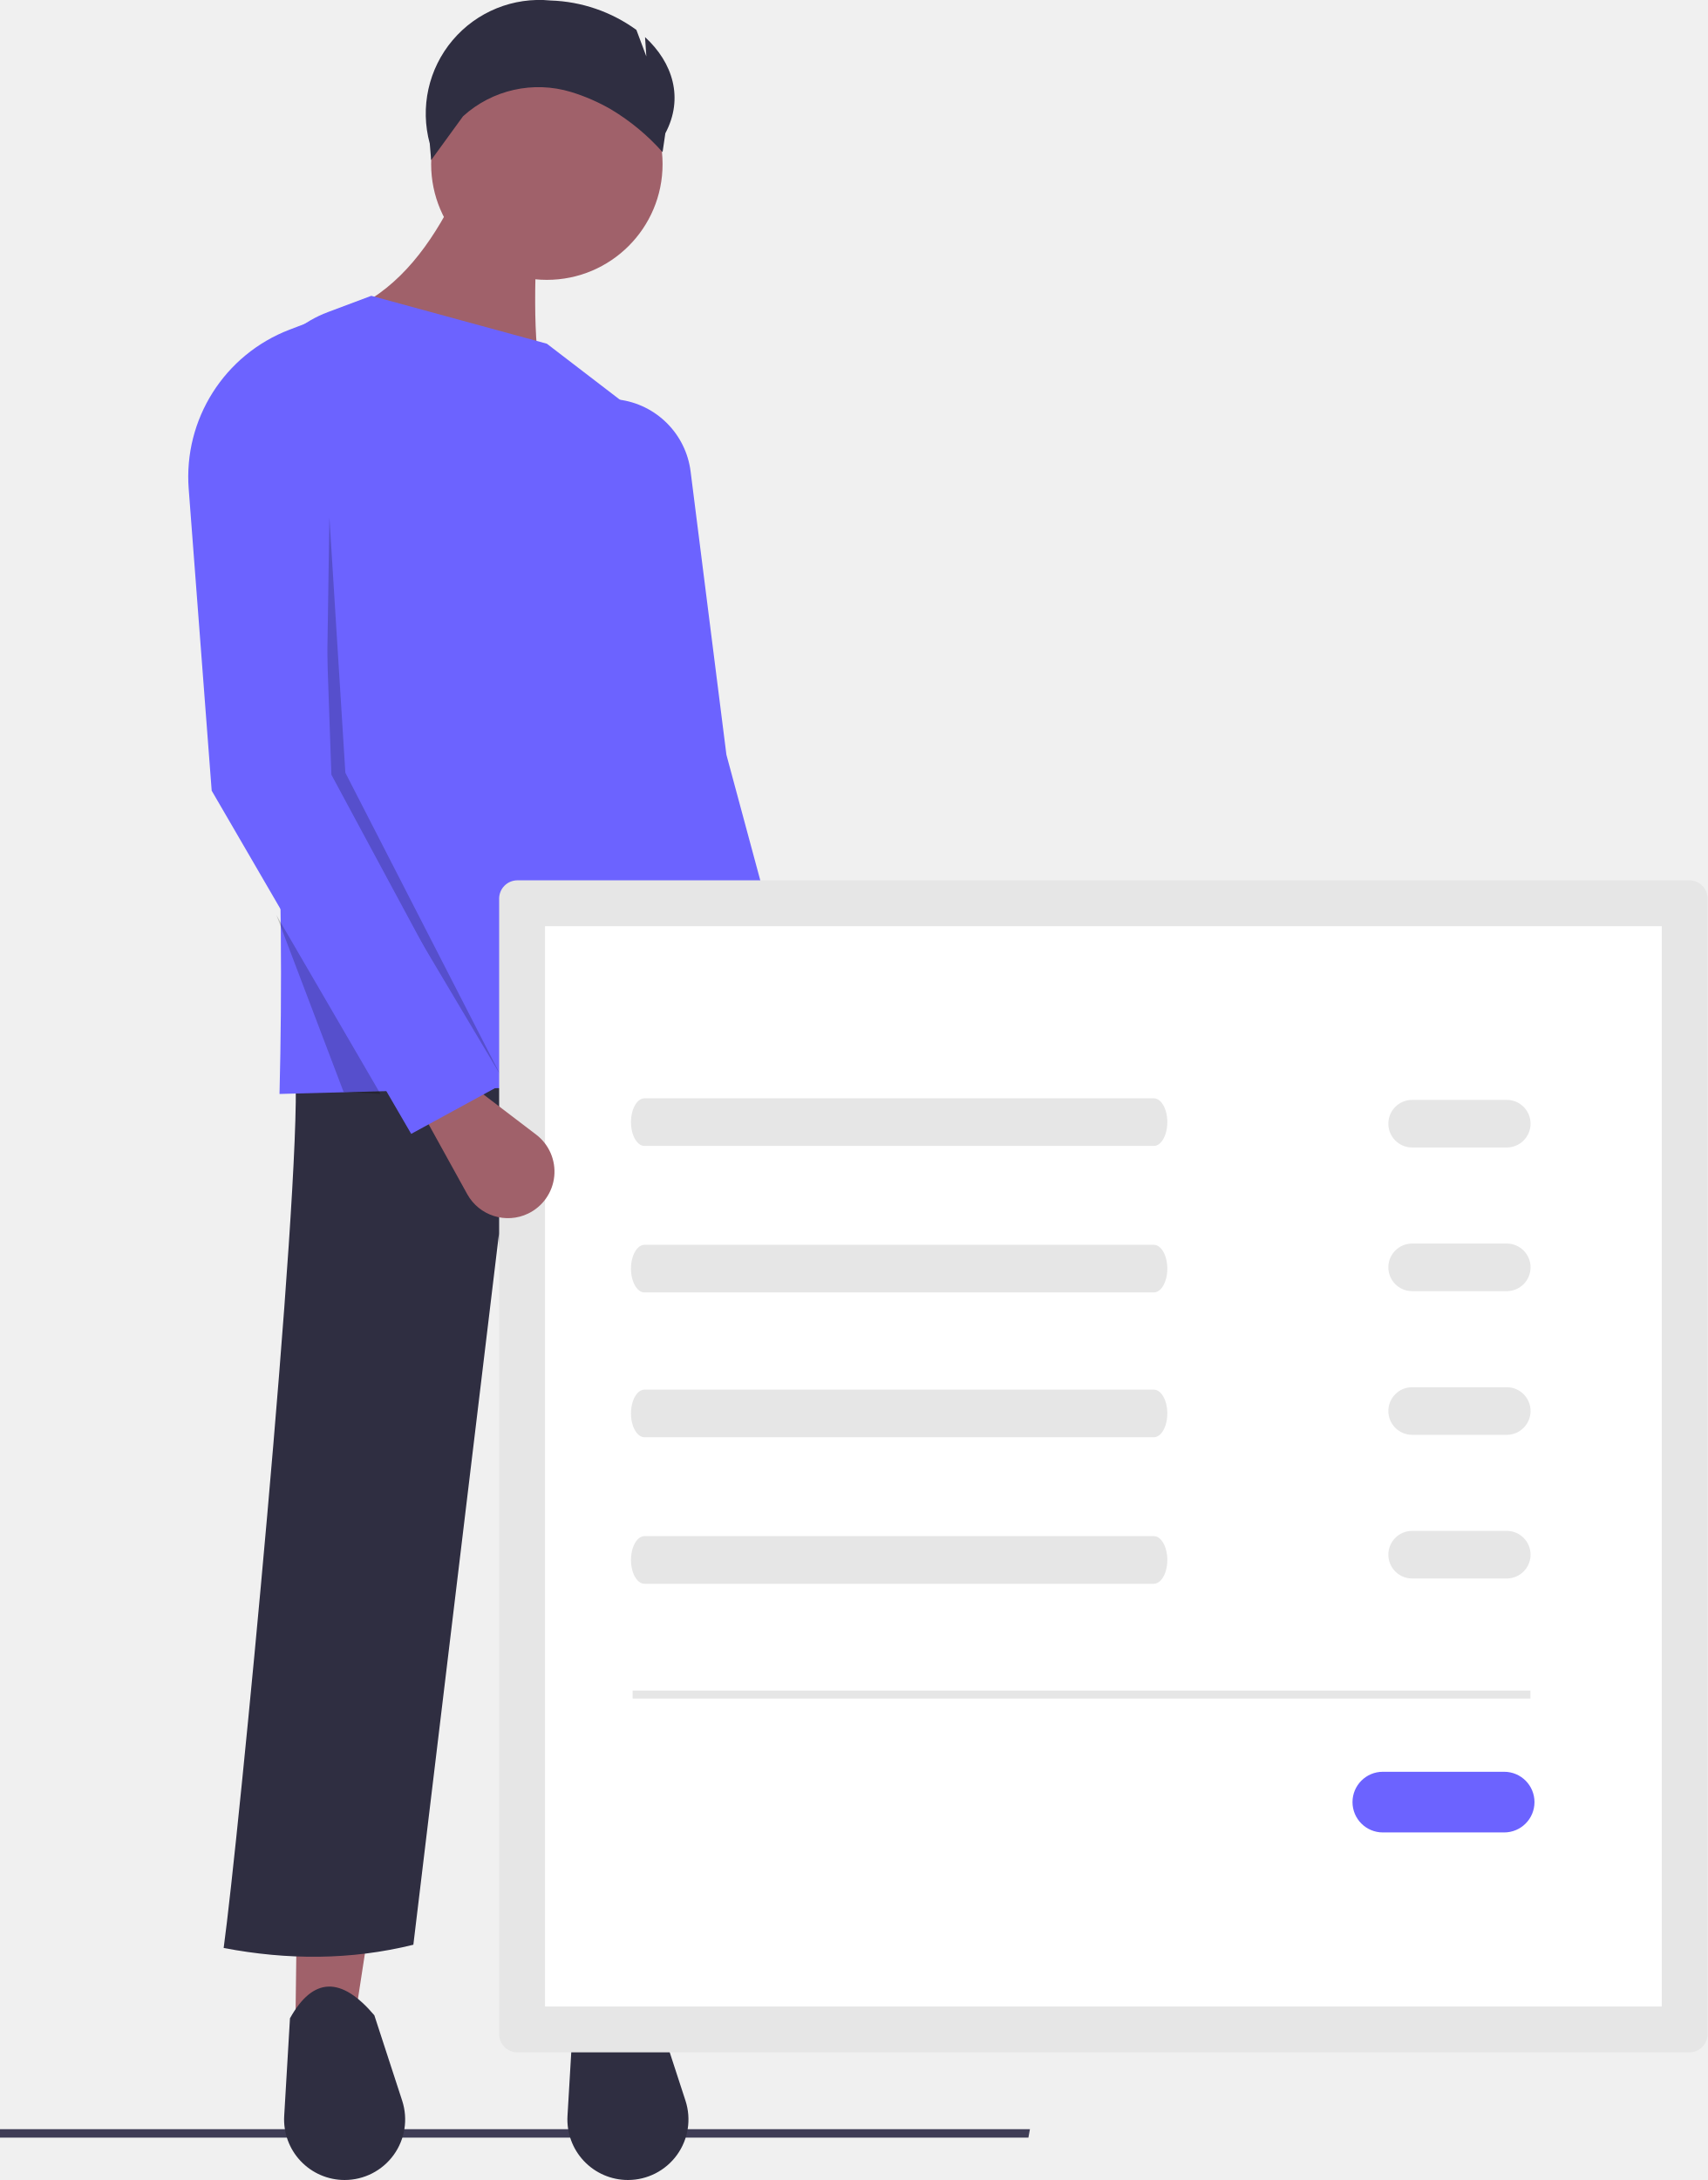
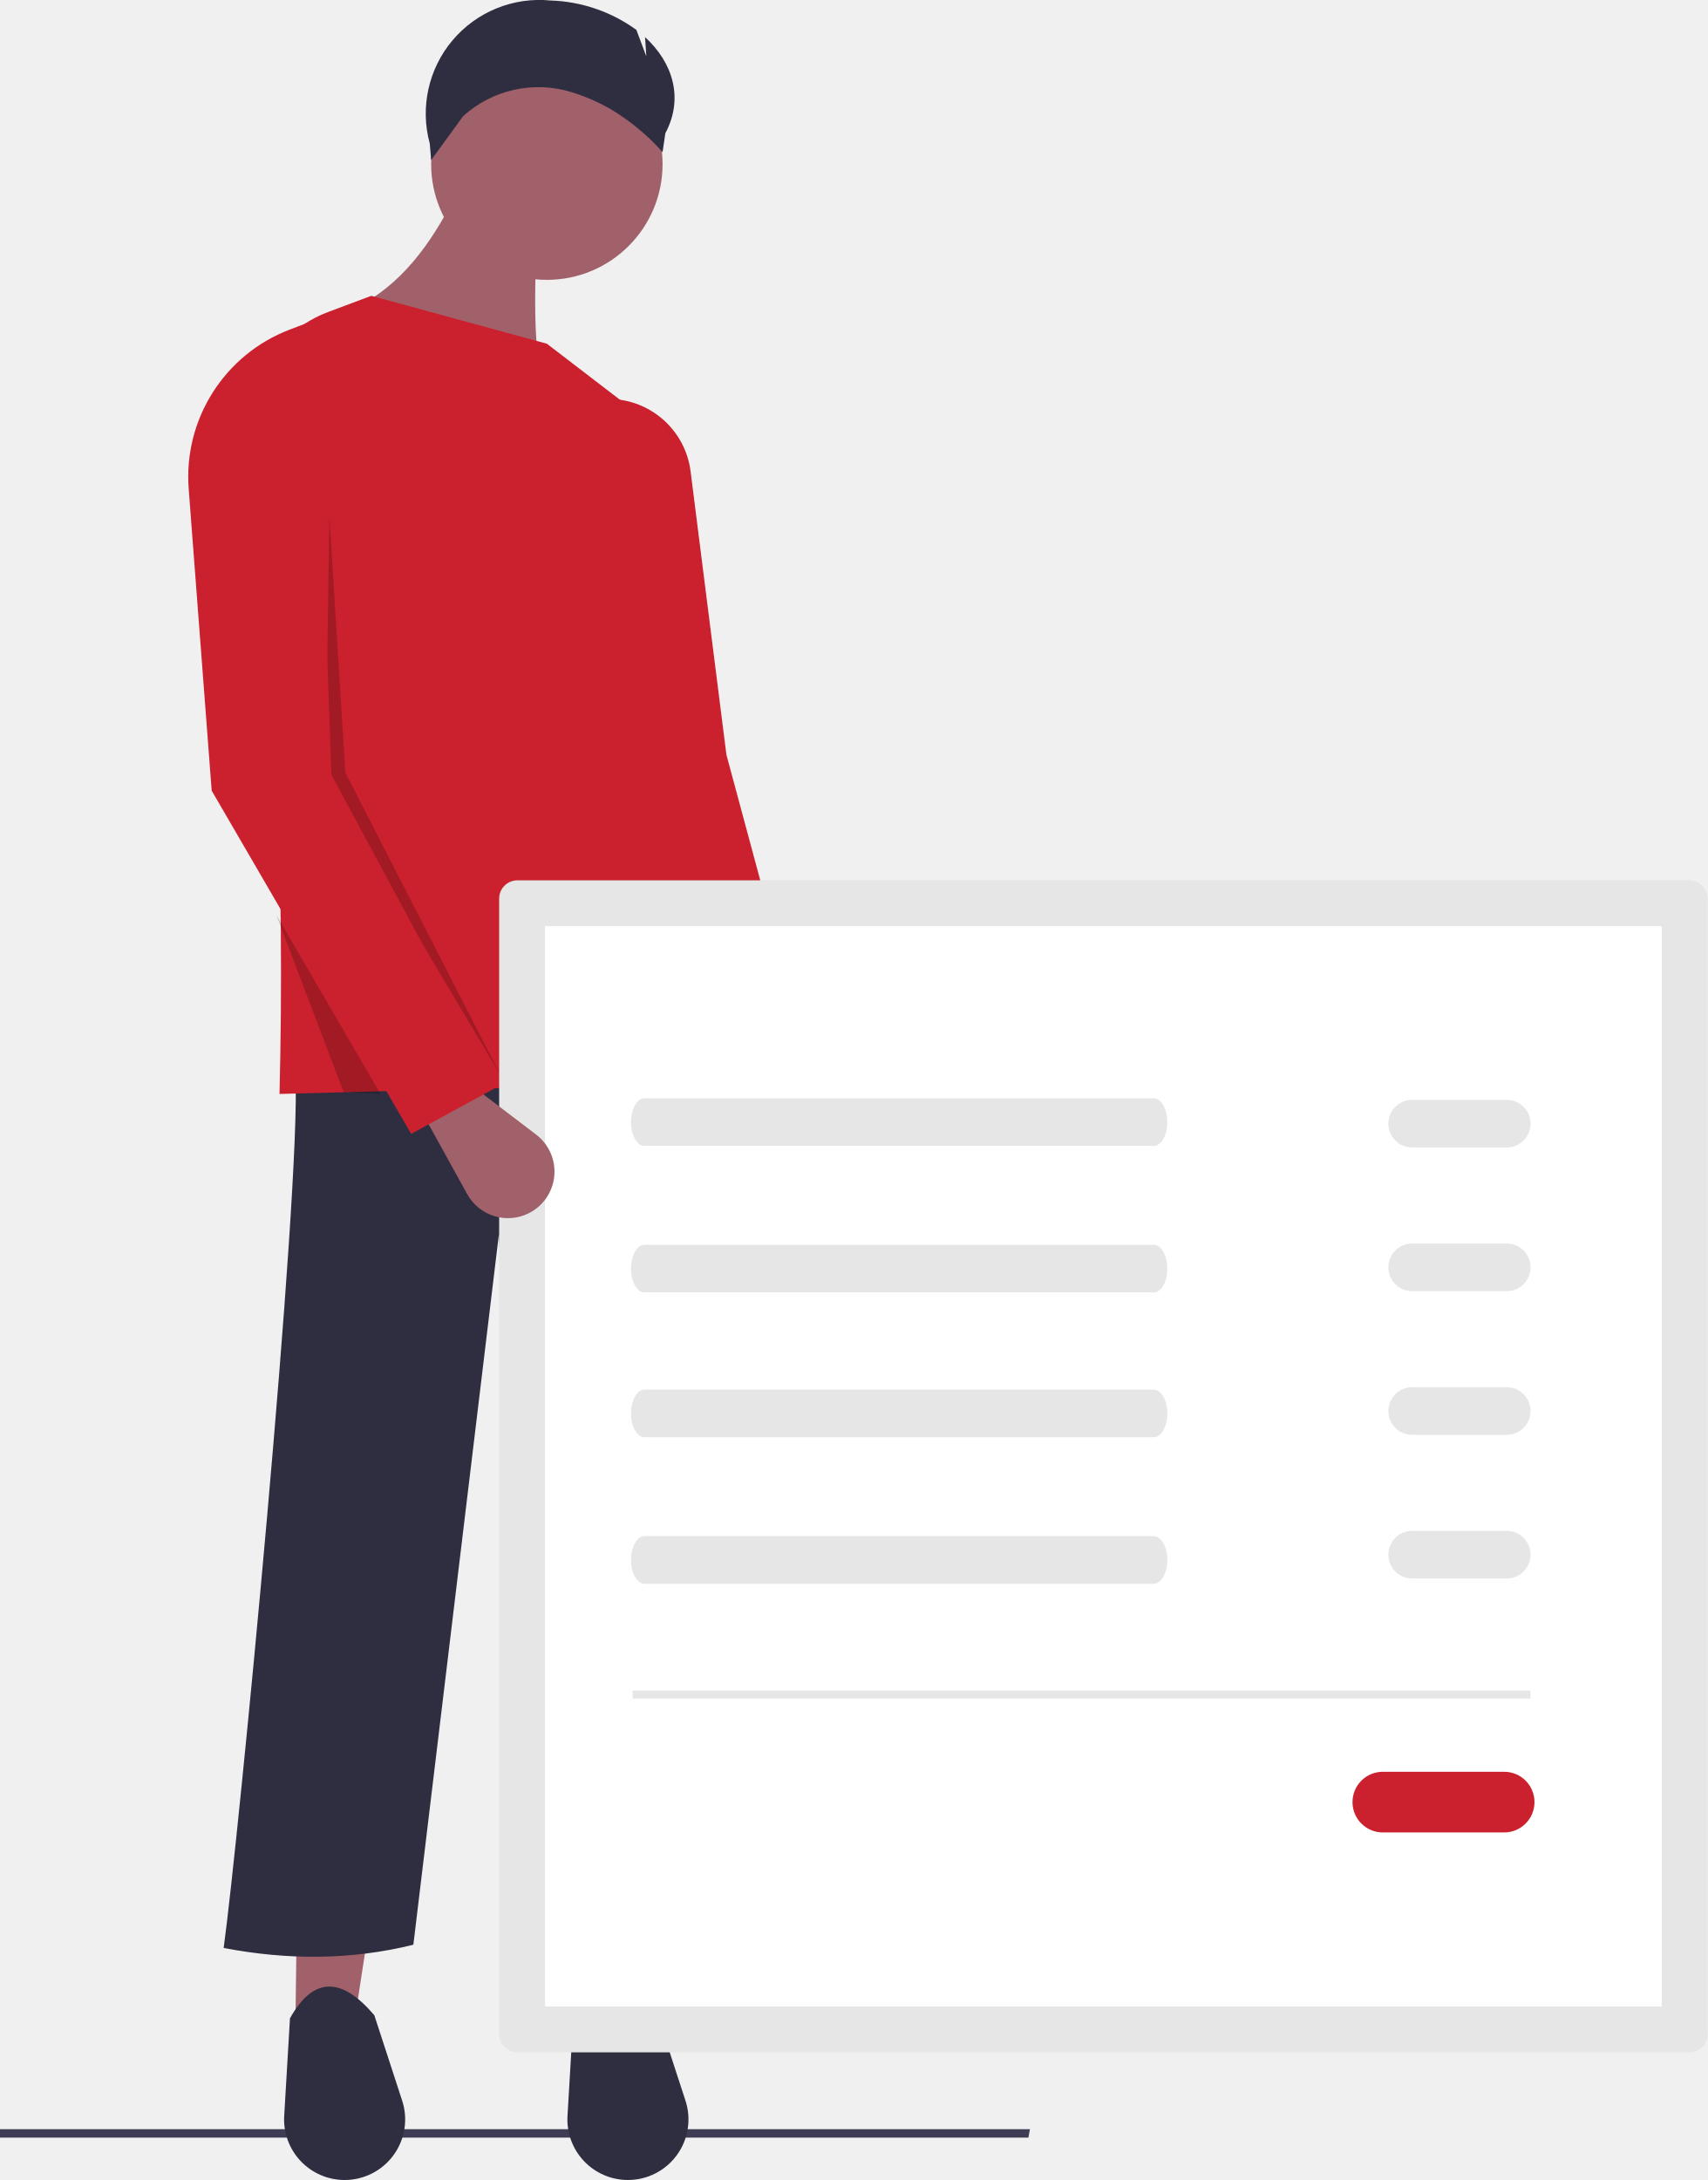
<svg xmlns="http://www.w3.org/2000/svg" id="fa31da1d-917f-4e54-b738-e4bf96d4c31c" data-name="Layer 1" width="427.965" height="546.269" viewBox="0 0 427.965 546.269">
  <polygon points="257.738 535.649 0 535.649 0 533.543 258.12 533.543 257.738 535.649" fill="#3f3d56" />
  <polygon points="89.053 505.128 74.053 506.128 76.053 349.128 113.053 349.128 89.053 505.128" fill="#a0616a" />
  <polygon points="161.053 505.128 146.053 506.128 148.053 349.128 171.983 349.134 161.053 505.128" fill="#a0616a" />
  <path d="M563.07,664.993c-15.702,7.161-30.46,6.796-44.508.761l-7.492-179.761L489.612,664.181c-15.691,3.882-31.55,3.865-47.541.813,3.683-26.693,19.406-189.195,18-219l105-5Z" transform="translate(-386.0175 -176.8657)" fill="#2f2e41" />
  <path d="M472.388,723.134h0a15.171,15.171,0,0,1-15.145-16.068l1.447-24.451c5.827-10.448,12.9-10.49,21.143-.755l6.978,21.399A15.171,15.171,0,0,1,472.388,723.134Z" transform="translate(-386.0175 -176.8657)" fill="#2f2e41" />
  <path d="M543.388,723.134h0a15.171,15.171,0,0,1-15.145-16.068l1.447-24.451c5.827-10.448,12.9-10.49,21.143-.755l6.978,21.399A15.171,15.171,0,0,1,543.388,723.134Z" transform="translate(-386.0175 -176.8657)" fill="#2f2e41" />
  <circle cx="137.053" cy="41.128" r="29" fill="#a0616a" />
  <path d="M522.07,272.993l-47-19c11.248-5.513,18.885-15.759,25-28h21C520.069,244.671,519.262,262.909,522.07,272.993Z" transform="translate(-386.0175 -176.8657)" fill="#a0616a" />
-   <path d="M568.07,447.993l-112,3c1.364-53.779-1.029-109.116-6.643-165.789a29.127,29.127,0,0,1,18.767-30.132l10.876-4.079,44,12,20.766,15.921a21.257,21.257,0,0,1,8.244,18.348C548.937,343.173,555.956,394.281,568.07,447.993Z" transform="translate(-386.0175 -176.8657)" fill="#6c63ff" />
+   <path d="M568.07,447.993l-112,3c1.364-53.779-1.029-109.116-6.643-165.789a29.127,29.127,0,0,1,18.767-30.132l10.876-4.079,44,12,20.766,15.921a21.257,21.257,0,0,1,8.244,18.348C548.937,343.173,555.956,394.281,568.07,447.993Z" transform="translate(-386.0175 -176.8657)" fill="#cb202d" />
  <path d="M580.558,485.87h0a11.662,11.662,0,0,1-12.266-10.355l-2.476-22.292,13.231-3.686,10.925,18.841A11.662,11.662,0,0,1,580.558,485.87Z" transform="translate(-386.0175 -176.8657)" fill="#a0616a" />
-   <path d="M592.07,454.993l-26,1-20-80-5-99h0a20.762,20.762,0,0,1,18.023,17.997l8.977,71.003Z" transform="translate(-386.0175 -176.8657)" fill="#6c63ff" />
+   <path d="M592.07,454.993l-26,1-20-80-5-99h0a20.762,20.762,0,0,1,18.023,17.997l8.977,71.003Z" transform="translate(-386.0175 -176.8657)" fill="#cb202d" />
  <polygon points="82.553 129.628 81.553 195.628 125.553 269.628 86.553 193.628 82.553 129.628" opacity="0.2" />
  <polygon points="69.277 229.313 95.356 274.128 86.114 273.628 69.277 229.313" opacity="0.2" />
  <path d="M515.701,397.458a4.594,4.594,0,0,0-4.589,4.589V686.563a4.594,4.594,0,0,0,4.589,4.589H809.394a4.594,4.594,0,0,0,4.589-4.589V402.047a4.594,4.594,0,0,0-4.589-4.589Z" transform="translate(-386.0175 -176.8657)" fill="#e6e6e6" />
  <path d="M522.612,679.652H802.482V408.958H522.612Z" transform="translate(-386.0175 -176.8657)" fill="#fff" />
  <path d="M547.539,452.083c-1.867,0-3.386,2.676-3.386,5.966s1.519,5.966,3.386,5.966H675.184c1.867,0,3.386-2.676,3.386-5.966s-1.519-5.966-3.386-5.966Z" transform="translate(-386.0175 -176.8657)" fill="#e6e6e6" />
  <path d="M547.539,488.795c-1.867,0-3.386,2.676-3.386,5.966s1.519,5.966,3.386,5.966H675.184c1.867,0,3.386-2.676,3.386-5.966s-1.519-5.966-3.386-5.966Z" transform="translate(-386.0175 -176.8657)" fill="#e6e6e6" />
  <path d="M547.539,525.083c-1.867,0-3.386,2.676-3.386,5.966s1.519,5.966,3.386,5.966H675.184c1.867,0,3.386-2.676,3.386-5.966s-1.519-5.966-3.386-5.966Z" transform="translate(-386.0175 -176.8657)" fill="#e6e6e6" />
  <path d="M547.539,561.795c-1.867,0-3.386,2.676-3.386,5.966s1.519,5.966,3.386,5.966H675.184c1.867,0,3.386-2.676,3.386-5.966s-1.519-5.966-3.386-5.966Z" transform="translate(-386.0175 -176.8657)" fill="#e6e6e6" />
  <path d="M739.852,452.476a5.966,5.966,0,0,0,0,11.931h23.863a5.966,5.966,0,0,0,0-11.931Z" transform="translate(-386.0175 -176.8657)" fill="#e6e6e6" />
  <path d="M739.852,488.476a5.966,5.966,0,0,0,0,11.931h23.863a5.966,5.966,0,0,0,0-11.931Z" transform="translate(-386.0175 -176.8657)" fill="#e6e6e6" />
  <path d="M739.852,524.476a5.966,5.966,0,0,0,0,11.931h23.863a5.966,5.966,0,0,0,0-11.931Z" transform="translate(-386.0175 -176.8657)" fill="#e6e6e6" />
  <path d="M739.852,560.476a5.966,5.966,0,0,0,0,11.931h23.863a5.966,5.966,0,0,0,0-11.931Z" transform="translate(-386.0175 -176.8657)" fill="#e6e6e6" />
-   <path d="M732.581,620.84a7.601,7.601,0,0,0,0,15.203h30.406a7.601,7.601,0,0,0,0-15.203Z" transform="translate(-386.0175 -176.8657)" fill="#6c63ff" />
+   <path d="M732.581,620.84a7.601,7.601,0,0,0,0,15.203h30.406a7.601,7.601,0,0,0,0-15.203Z" transform="translate(-386.0175 -176.8657)" fill="#cb202d" />
  <rect x="158.553" y="423.628" width="225" height="2" fill="#e6e6e6" />
  <path d="M518.416,480.944l0,0a11.662,11.662,0,0,1-15.303-4.849l-10.849-19.631,10.8-8.486,17.324,13.199A11.662,11.662,0,0,1,518.416,480.944Z" transform="translate(-386.0175 -176.8657)" fill="#a0616a" />
-   <path d="M511.07,448.993l-22,12-50-86-5.762-75.626a39.499,39.499,0,0,1,25.278-39.895l6.484-2.479,4,114Z" transform="translate(-386.0175 -176.8657)" fill="#6c63ff" />
+   <path d="M511.07,448.993l-22,12-50-86-5.762-75.626a39.499,39.499,0,0,1,25.278-39.895l6.484-2.479,4,114Z" transform="translate(-386.0175 -176.8657)" fill="#cb202d" />
  <path d="M547.678,186.164,548,191l-2.49-6.64a38.65,38.65,0,0,0-21.484-7.367l-0-0A28.484,28.484,0,0,0,493.724,212.839l.346,4.154,8-11h0a28.124,28.124,0,0,1,27.075-6.073,47.717,47.717,0,0,1,10.018,4.365,55.048,55.048,0,0,1,12.907,10.707l.695-4.726C557.436,201.482,554.656,192.563,547.678,186.164Z" transform="translate(-386.0175 -176.8657)" fill="#2f2e41" />
</svg>
